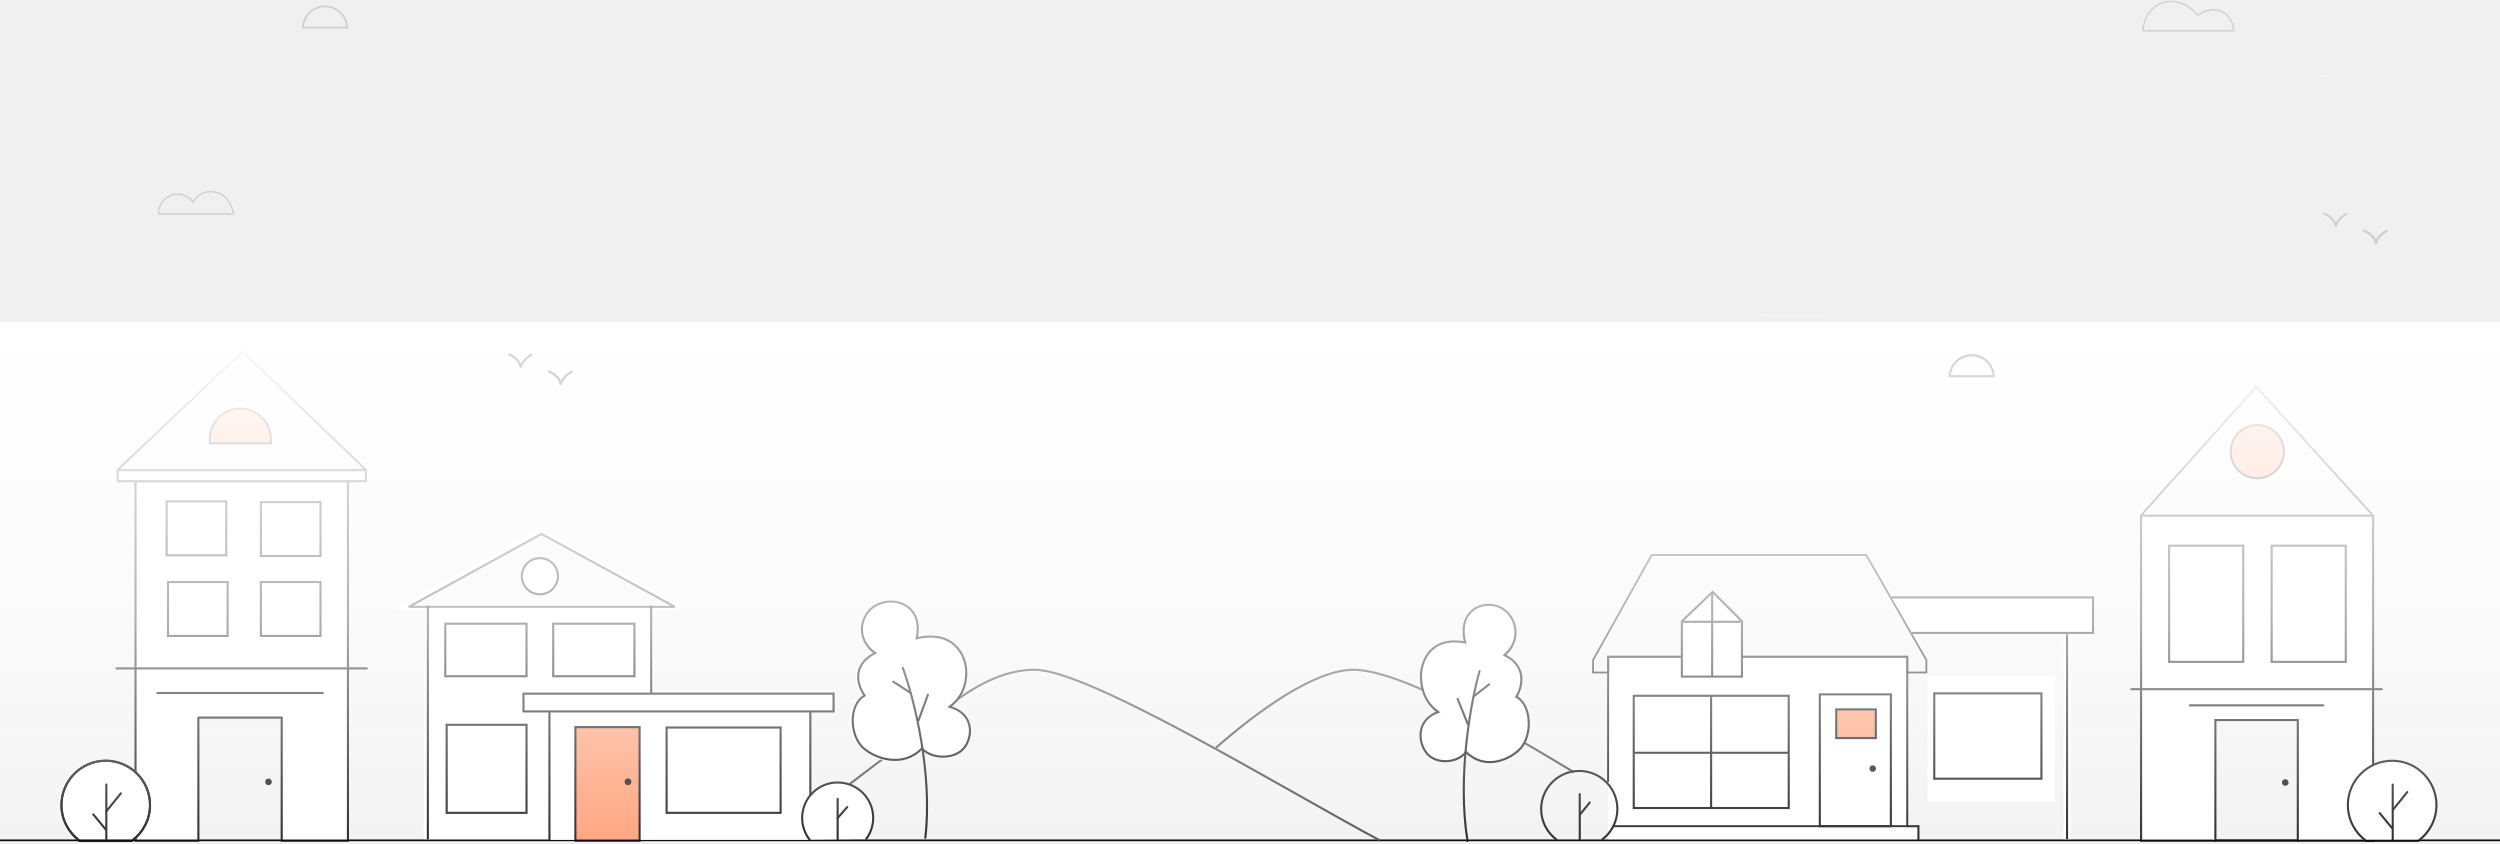
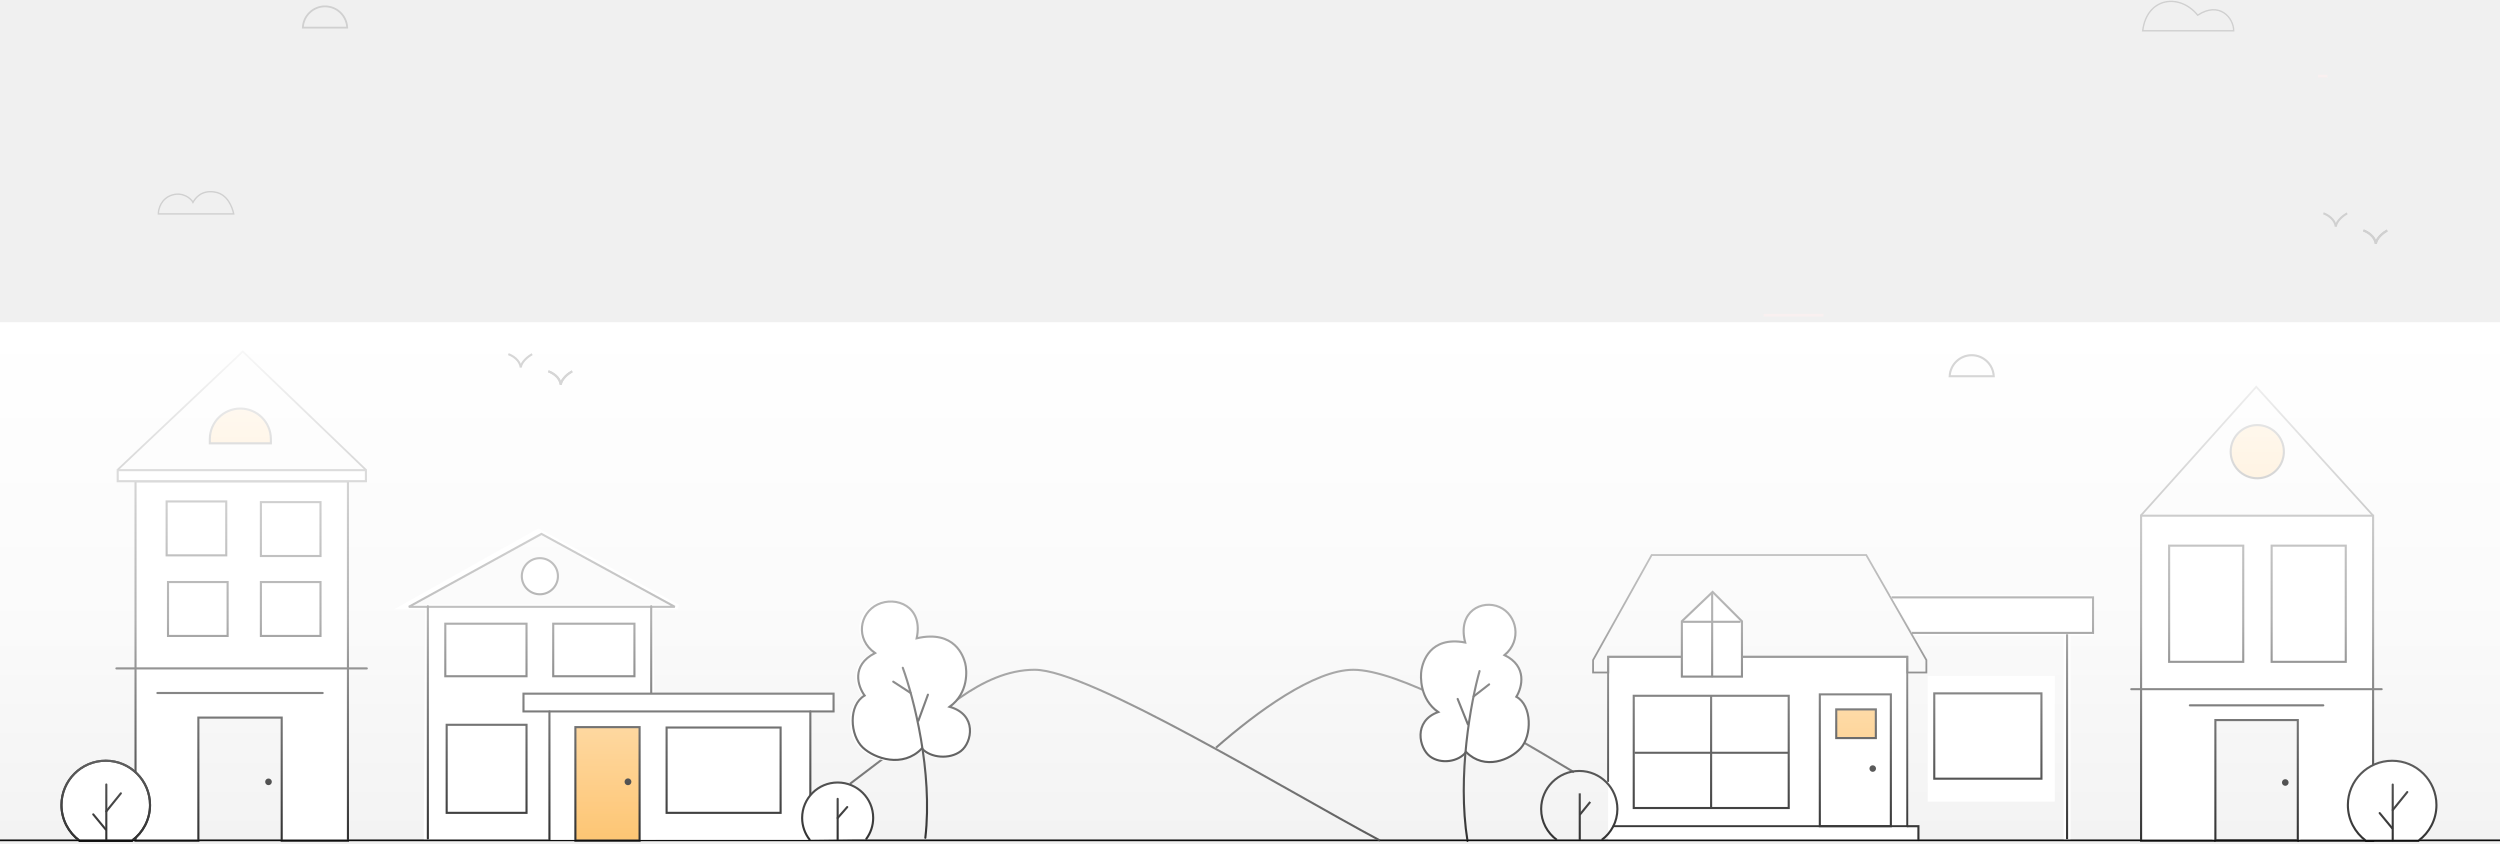
<svg xmlns="http://www.w3.org/2000/svg" width="1800" height="607" viewBox="0 0 1800 607" fill="none">
  <path d="M1806 605H-6" stroke="black" stroke-width="1.3" />
  <path d="M993.577 605.166C923.425 567.629 784.086 482.225 744.949 482.225C705.812 482.225 672.947 517.632 650.818 534.843L611.968 564.349" stroke="#343434" stroke-width="1.5" />
  <path d="M1133.24 556.006C1072.34 519.125 1006.04 482.241 974.386 482.241C946.158 482.241 904.881 512.636 875.554 538.303" stroke="#343434" stroke-width="1.5" />
  <path d="M628.328 469.837C610.538 478.986 615.833 494.403 620.704 500.969C608.632 507.958 609.903 530.195 619.433 539.089C627.998 547.083 648.659 554.338 662.637 539.725C668.99 546.714 682.968 547.984 691.227 541.631C699.487 535.277 703.299 514.946 682.968 509.228C696.945 499.063 695.675 482.544 694.404 477.461C693.133 472.378 686.78 452.682 658.825 459.036C663.907 435.528 643.576 427.904 630.234 434.257C616.892 440.611 613.715 459.671 628.328 469.837Z" fill="white" />
  <path d="M630.018 470.181C612.53 479.174 617.735 494.331 622.523 500.785C610.656 507.655 611.905 529.515 621.274 538.259C629.693 546.117 650.004 553.249 663.745 538.884C669.991 545.754 683.731 547.003 691.851 540.757C699.97 534.512 703.717 514.525 683.731 508.904C697.472 498.911 696.223 482.672 694.973 477.675C693.724 472.679 687.479 453.317 659.997 459.563C664.994 436.454 645.008 428.959 631.892 435.204C618.776 441.45 615.653 460.187 630.018 470.181Z" fill="white" stroke="black" stroke-width="1.52" stroke-linecap="round" />
  <path d="M650.004 480.798C657.707 501.825 671.739 555.747 666.243 603.214" stroke="black" stroke-width="1.52" stroke-linecap="round" />
  <path d="M668.116 500.16L661.246 518.897" stroke="black" stroke-width="1.52" stroke-linecap="round" />
  <path d="M643.134 490.792L655.625 498.911" stroke="black" stroke-width="1.52" stroke-linecap="round" />
  <path d="M470.317 436.016L306.091 437.023L305.107 604.199H472.307L470.317 436.016Z" fill="white" />
  <path d="M583.446 512.73H395.1V604.69H583.446V512.73Z" fill="white" />
  <path d="M488.044 436.999H290.354L387.724 382.413L488.044 436.999Z" stroke="white" stroke-width="3.52" stroke-linecap="round" />
  <path d="M485.854 436.914H294.354L389.854 384.414L485.854 436.914Z" stroke="#282828" stroke-width="1.52" stroke-linecap="round" />
  <circle cx="388.707" cy="414.869" r="13.009" fill="white" stroke="black" stroke-width="1.52" />
  <rect x="320.62" y="449.07" width="58.475" height="37.821" stroke="black" stroke-width="1.52" />
  <rect x="398.319" y="449.07" width="58.475" height="37.821" stroke="black" stroke-width="1.52" />
  <path d="M308.058 436.507L308.058 603.707" stroke="black" stroke-width="1.52" stroke-linecap="round" />
  <path d="M468.865 436.507V499.944" stroke="black" stroke-width="1.52" stroke-linecap="round" />
  <path d="M600.166 499.453H376.905V512.239H600.166V499.453Z" fill="white" stroke="black" stroke-width="1.52" stroke-linecap="round" />
-   <path d="M460.505 523.55H414.279V605.183H460.505V523.55Z" fill="#FF9264" stroke="black" stroke-width="1.52" stroke-linecap="round" />
+   <path d="M460.505 523.55H414.279V605.183H460.505V523.55Z" fill="#FDB853" stroke="black" stroke-width="1.52" stroke-linecap="round" />
  <circle cx="452.145" cy="562.89" r="2.459" fill="black" />
  <path d="M395.592 512.239V604.691" stroke="black" stroke-width="1.52" stroke-linecap="round" />
  <rect x="479.952" y="523.818" width="82.08" height="61.426" stroke="black" stroke-width="1.52" />
  <rect x="1387.97" y="486.667" width="91.468" height="90.484" fill="white" />
  <rect x="1392.67" y="499.23" width="77.162" height="61.426" stroke="black" stroke-width="1.52" />
  <rect x="321.604" y="521.851" width="57.492" height="63.393" stroke="black" stroke-width="1.52" />
  <path d="M583.446 512.239V572.234" stroke="black" stroke-width="1.52" stroke-linecap="round" />
  <path d="M603.116 563.401C588.993 563.401 577.544 574.815 577.544 588.895C577.544 594.791 579.552 600.22 582.924 604.538L623.748 603.959C626.854 599.739 628.688 594.53 628.688 588.895C628.688 574.815 617.239 563.401 603.116 563.401Z" fill="white" />
  <path d="M582.924 604.538C579.552 600.22 577.544 594.791 577.544 588.895C577.544 574.815 588.993 563.401 603.116 563.401C617.239 563.401 628.688 574.815 628.688 588.895C628.688 594.53 626.854 599.739 623.748 603.959" stroke="black" stroke-width="1.52" stroke-linecap="round" />
  <path d="M603.116 575.185V604.69" stroke="black" stroke-width="1.52" stroke-linecap="round" />
  <path d="M603.116 588.954L610.001 581.086" stroke="black" stroke-width="1.52" stroke-linecap="round" />
  <path d="M1373.71 472.897H1157.83V604.198H1381.58V593.871H1373.71V472.897Z" fill="white" />
  <path d="M1147.01 484.208H1157.97V472.868H1373.29V484.208H1386.99V475.23L1343.7 399.625H1189.2L1147.01 475.23V484.208Z" stroke="black" stroke-width="1.3" stroke-linecap="round" />
  <path d="M1161.72 594.855H1373.22V472.897H1157.83V562.398" stroke="black" stroke-width="1.4" stroke-linecap="round" />
  <path d="M1210.94 447.306V487.158H1254.21V447.306L1233.08 426.18L1210.94 447.306Z" fill="white" stroke="black" stroke-width="1.52" stroke-linecap="round" />
  <path d="M1232.75 427.812V486.954M1252.62 447.684H1211.93" stroke="black" stroke-width="1.52" stroke-linecap="round" />
  <rect x="1176.29" y="500.962" width="111.586" height="80.807" stroke="black" stroke-width="1.52" />
  <path d="M1232 501.148V581.11" stroke="black" stroke-width="1.52" stroke-linecap="round" />
  <path d="M1177.5 542H1287.32" stroke="black" stroke-width="1.52" stroke-linecap="round" />
  <path d="M1361.42 499.944H1310.27V594.855H1361.42V499.944Z" stroke="black" stroke-width="1.52" stroke-linecap="round" />
-   <path d="M1322.09 531.418V510.764H1350.61V531.418H1322.09Z" fill="#FF9264" stroke="black" stroke-width="1.52" stroke-linecap="round" />
+   <path d="M1322.09 531.418V510.764H1350.61V531.418H1322.09Z" fill="#FDB853" stroke="black" stroke-width="1.52" stroke-linecap="round" />
  <circle cx="1348.37" cy="553.366" r="2.366" fill="black" />
  <path d="M1373.22 594.855H1381.26V604.81" stroke="black" stroke-width="1.52" stroke-linecap="round" />
  <path d="M1153.2 604.738C1160.06 599.749 1164.52 591.659 1164.52 582.528C1164.52 567.372 1152.23 555.086 1137.08 555.086C1121.92 555.086 1109.63 567.372 1109.63 582.528C1109.63 591.659 1114.09 599.749 1120.95 604.738" stroke="black" stroke-width="1.52" />
  <path d="M1137.42 571.208V604.825" stroke="black" stroke-width="1.52" />
  <path d="M1137.42 586.645L1144.97 577.383" stroke="black" stroke-width="1.52" />
  <path d="M1083.26 471.682C1099.92 479.754 1095.88 495.031 1091.78 501.661C1103.13 507.899 1103.1 529.631 1094.87 538.752C1087.48 546.949 1069.04 555.001 1055.57 541.423C1050.14 548.536 1037.47 550.438 1029.63 544.638C1021.78 538.839 1017.28 519.205 1035.5 512.667C1022.26 503.424 1022.58 487.264 1023.47 482.25C1024.37 477.236 1029.16 457.739 1054.94 462.604C1049.11 439.935 1067.24 431.539 1079.71 437.098C1092.18 442.656 1096.05 461.081 1083.26 471.682Z" fill="white" stroke="black" stroke-width="1.52" stroke-linecap="round" />
  <path d="M1065.29 483.174C1059.24 504.392 1049.03 558.528 1056.58 605.321" stroke="black" stroke-width="1.52" stroke-linecap="round" />
  <path d="M1049.51 503.244L1056.85 521.488" stroke="black" stroke-width="1.52" stroke-linecap="round" />
  <path d="M1072.17 492.749L1061.02 501.402" stroke="black" stroke-width="1.52" stroke-linecap="round" />
  <path d="M1541.58 371.297V605.215H1594.41V518.173H1654.9V605.215H1708.63V371.297H1541.58Z" fill="white" stroke="black" stroke-width="1.52" stroke-linecap="round" />
-   <circle cx="1625.24" cy="325.199" r="19.151" fill="#FF9264" stroke="black" stroke-width="1.52" />
+   <circle cx="1625.24" cy="325.199" r="19.151" fill="#FDB853" stroke="black" stroke-width="1.52" />
  <rect x="1561.77" y="392.874" width="53.365" height="83.646" fill="white" stroke="black" stroke-width="1.52" />
  <rect x="1635.58" y="392.874" width="53.365" height="83.646" fill="white" stroke="black" stroke-width="1.52" />
  <path d="M1654.9 603.247V517.68H1594.41V603.247" stroke="white" stroke-width="2.52" stroke-linecap="square" />
  <path d="M1654.41 518.443H1595.08V605.214H1654.41V518.443Z" stroke="black" stroke-width="1.52" stroke-linecap="round" />
  <circle cx="1645.4" cy="563.395" r="2.395" fill="black" />
  <path d="M1576.71 507.845H1672.76" stroke="black" stroke-width="1.52" stroke-linecap="round" />
  <path d="M1534.52 496.205H1714.78" stroke="black" stroke-width="1.52" stroke-linecap="round" />
  <path d="M1754.24 579.636C1754.24 562.025 1739.97 547.749 1722.35 547.749C1704.74 547.749 1690.47 562.025 1690.47 579.636C1690.47 590.157 1695.56 599.489 1703.42 605.298H1741.29C1749.15 599.489 1754.24 590.157 1754.24 579.636Z" fill="white" stroke="black" stroke-width="1.52" />
  <path d="M1722.76 564.89V604.882" stroke="black" stroke-width="1.52" stroke-linecap="round" />
  <path d="M1722.76 583.253L1733.24 570.283" stroke="black" stroke-width="1.52" stroke-linecap="round" />
  <path d="M1722.35 596.306L1713.36 585.424" stroke="black" stroke-width="1.52" stroke-linecap="round" />
  <path d="M250.522 346.514H97.583V605.181H142.825V516.664H202.82V605.181H250.522V346.514Z" fill="white" stroke="black" stroke-width="1.52" stroke-linecap="round" />
  <path fill-rule="evenodd" clip-rule="evenodd" d="M84.755 338.511H263.46V346.47H84.755L84.755 338.511Z" fill="white" stroke="#1C1C1C" stroke-width="1.52" />
-   <path d="M151.075 316.141C151.075 304.005 160.914 294.166 173.05 294.166C185.186 294.166 195.025 304.005 195.025 316.141V319.201H151.075V316.141Z" fill="#FF9264" stroke="black" stroke-width="1.52" />
+   <path d="M151.075 316.141C151.075 304.005 160.914 294.166 173.05 294.166C185.186 294.166 195.025 304.005 195.025 316.141V319.201H151.075V316.141Z" fill="#FDB853" stroke="black" stroke-width="1.52" />
  <rect x="187.844" y="361.524" width="42.919" height="38.805" fill="white" stroke="black" stroke-width="1.52" />
  <rect x="187.844" y="419.072" width="42.919" height="38.805" fill="white" stroke="black" stroke-width="1.52" />
  <rect x="119.981" y="361.043" width="42.919" height="38.805" fill="white" stroke="black" stroke-width="1.52" />
  <rect x="120.965" y="419.072" width="42.919" height="38.805" fill="white" stroke="black" stroke-width="1.52" />
  <path d="M83.814 481.257H264.081" stroke="black" stroke-width="1.52" stroke-linecap="round" />
  <path d="M113.32 498.961H232.327" stroke="black" stroke-width="1.52" stroke-linecap="round" />
  <circle cx="193.32" cy="562.917" r="2.395" fill="black" />
  <path d="M108.023 579.603C108.023 561.992 93.747 547.716 76.136 547.716C58.526 547.716 44.249 561.992 44.249 579.603C44.249 590.124 49.344 599.456 57.205 605.264H95.068C102.928 599.456 108.023 590.124 108.023 579.603Z" fill="white" stroke="black" stroke-width="1.52" />
  <path d="M108.023 579.603C108.023 561.992 93.747 547.716 76.136 547.716C58.526 547.716 44.249 561.992 44.249 579.603C44.249 590.124 49.344 599.456 57.205 605.264H95.068C102.928 599.456 108.023 590.124 108.023 579.603Z" stroke="black" stroke-width="1.52" />
  <path d="M76.544 564.832V604.824" stroke="black" stroke-width="1.52" stroke-linecap="round" />
  <path d="M76.544 584.179L87.019 571.209" stroke="black" stroke-width="1.52" stroke-linecap="round" />
  <path d="M76.136 597.233L67.147 586.351" stroke="black" stroke-width="1.52" stroke-linecap="round" />
  <path d="M1506.98 428.146H1360.92L1378.63 457.652H1506.98V428.146Z" fill="white" />
  <path d="M1361.91 430.114H1506.98V455.686H1376.66" stroke="black" stroke-width="1.5" />
  <path d="M1488.29 456.669L1488.29 604.198" stroke="white" stroke-width="5" />
  <path d="M1488.29 456.669L1488.29 604.198" stroke="black" stroke-width="1.5" />
  <path d="M84.797 338.154L174.79 253.079L263.308 338.154" stroke="black" stroke-width="1.3" />
  <path d="M1541.5 371.075L1624.5 278.5L1708.5 371.075" stroke="black" stroke-width="1.3" />
  <rect y="232" width="1800" height="373" fill="url(#paint0_linear_12_34)" />
  <g opacity="0.584">
    <path fill-rule="evenodd" clip-rule="evenodd" d="M1269.84 227.924H1312.88V225.968H1269.84V227.924Z" fill="#FFF0EF" />
    <path fill-rule="evenodd" clip-rule="evenodd" d="M1668.92 55.775H1675.76V53.818H1668.92V55.775Z" fill="#FFF0EF" />
    <path d="M394.818 267.351C397.562 268.265 403.189 271.467 403.738 276.957C404.287 272.565 409.456 268.723 411.971 267.351" stroke="#B8B8B8" stroke-width="1.5" />
    <path d="M394.818 267.351C397.562 268.265 403.189 271.467 403.738 276.957C404.287 272.565 409.456 268.723 411.971 267.351" stroke="#B8B8B8" stroke-width="1.5" />
    <path d="M366 255C368.745 255.915 374.371 259.117 374.92 264.606C375.469 260.215 380.638 256.372 383.154 255" stroke="#B8B8B8" stroke-width="1.5" />
    <path d="M168.286 154.003H114C114 150.417 116.054 142.657 124.27 140.31C131.606 138.214 137.475 142.755 138.942 145.689C140.409 143.081 144.811 136.397 155.081 138.353C163.772 140.009 167.145 148.787 168.286 154.003Z" stroke="#B8B8B8" />
    <path d="M1435.49 270.878H1403.77C1404.16 262.457 1411.11 255.75 1419.63 255.75C1428.15 255.75 1435.1 262.457 1435.49 270.878Z" stroke="#B8B8B8" stroke-width="1.5" />
    <path d="M249.977 19.913H218.047C218.388 11.39 225.405 4.585 234.012 4.585C242.619 4.585 249.636 11.39 249.977 19.913Z" stroke="#B8B8B8" stroke-width="1.3" />
    <path d="M1701.65 165.938C1704.39 166.852 1710.02 170.054 1710.57 175.544C1711.12 171.152 1716.28 167.31 1718.8 165.938" stroke="#B8B8B8" stroke-width="1.5" />
    <path d="M1701.65 165.938C1704.39 166.852 1710.02 170.054 1710.57 175.544C1711.12 171.152 1716.28 167.31 1718.8 165.938" stroke="#B8B8B8" stroke-width="1.5" />
    <path d="M1672.83 153.587C1675.57 154.502 1681.2 157.704 1681.75 163.193C1682.3 158.802 1687.47 154.959 1689.98 153.587" stroke="#B8B8B8" stroke-width="1.5" />
    <path d="M1608.27 22.167H1542.74C1545.67 -1.797 1569.15 -5.221 1582.35 10.918C1598 0.648 1608.27 12.875 1608.27 22.167Z" stroke="#B8B8B8" />
  </g>
  <defs>
    <linearGradient id="paint0_linear_12_34" x1="900" y1="232" x2="900" y2="605" gradientUnits="userSpaceOnUse">
      <stop stop-color="white" />
      <stop offset="0.576" stop-color="white" stop-opacity="0.69" />
      <stop offset="1" stop-color="white" stop-opacity="0.19" />
    </linearGradient>
  </defs>
</svg>
